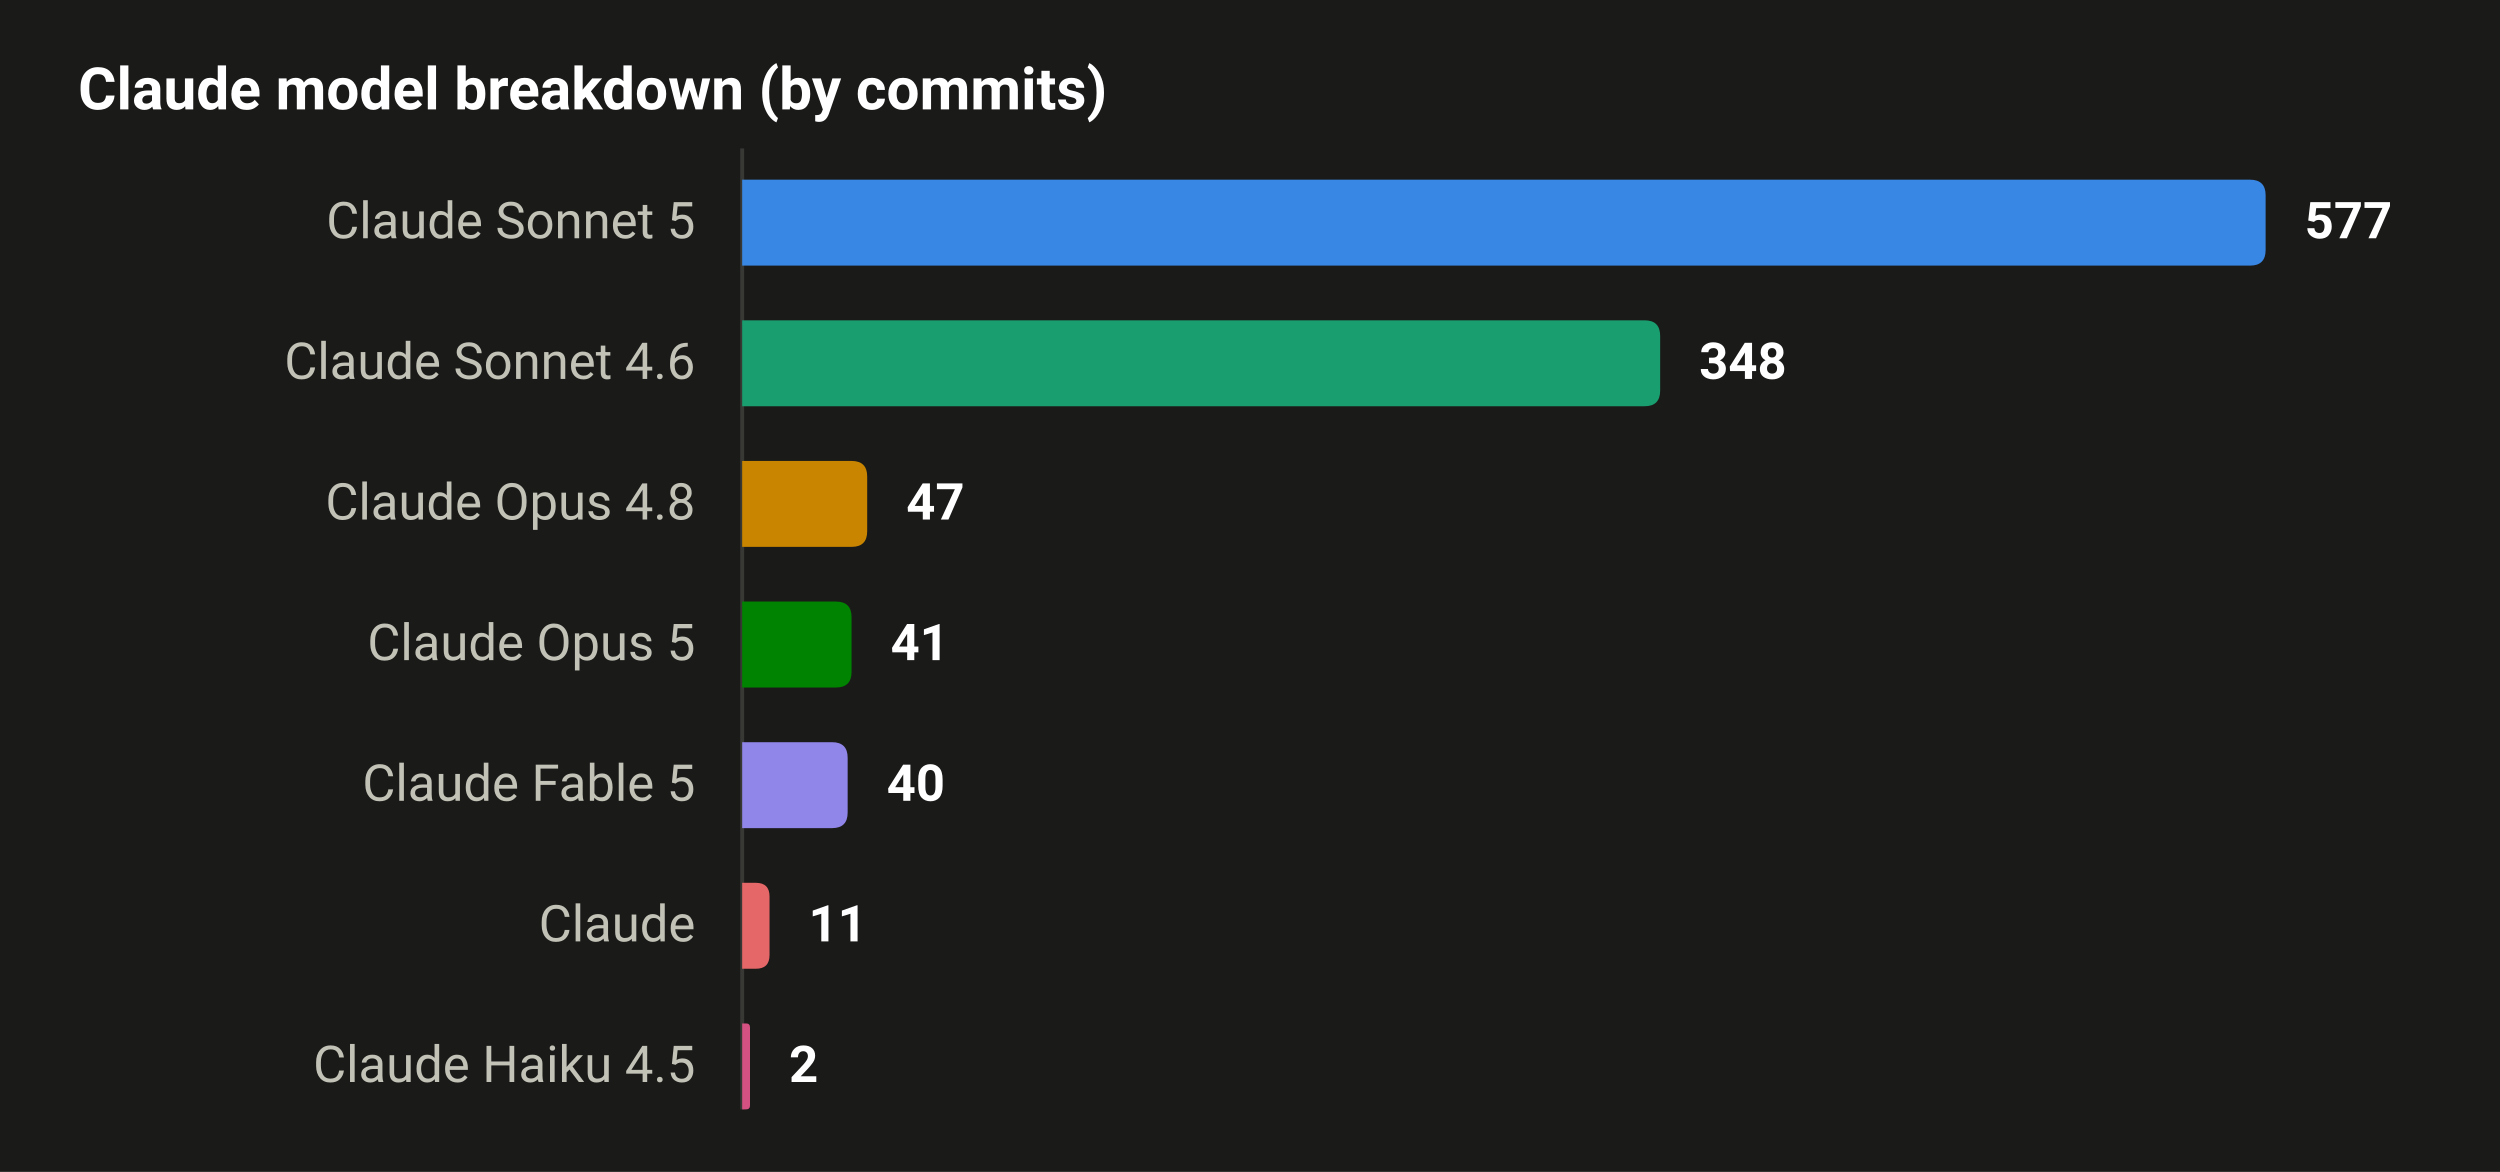
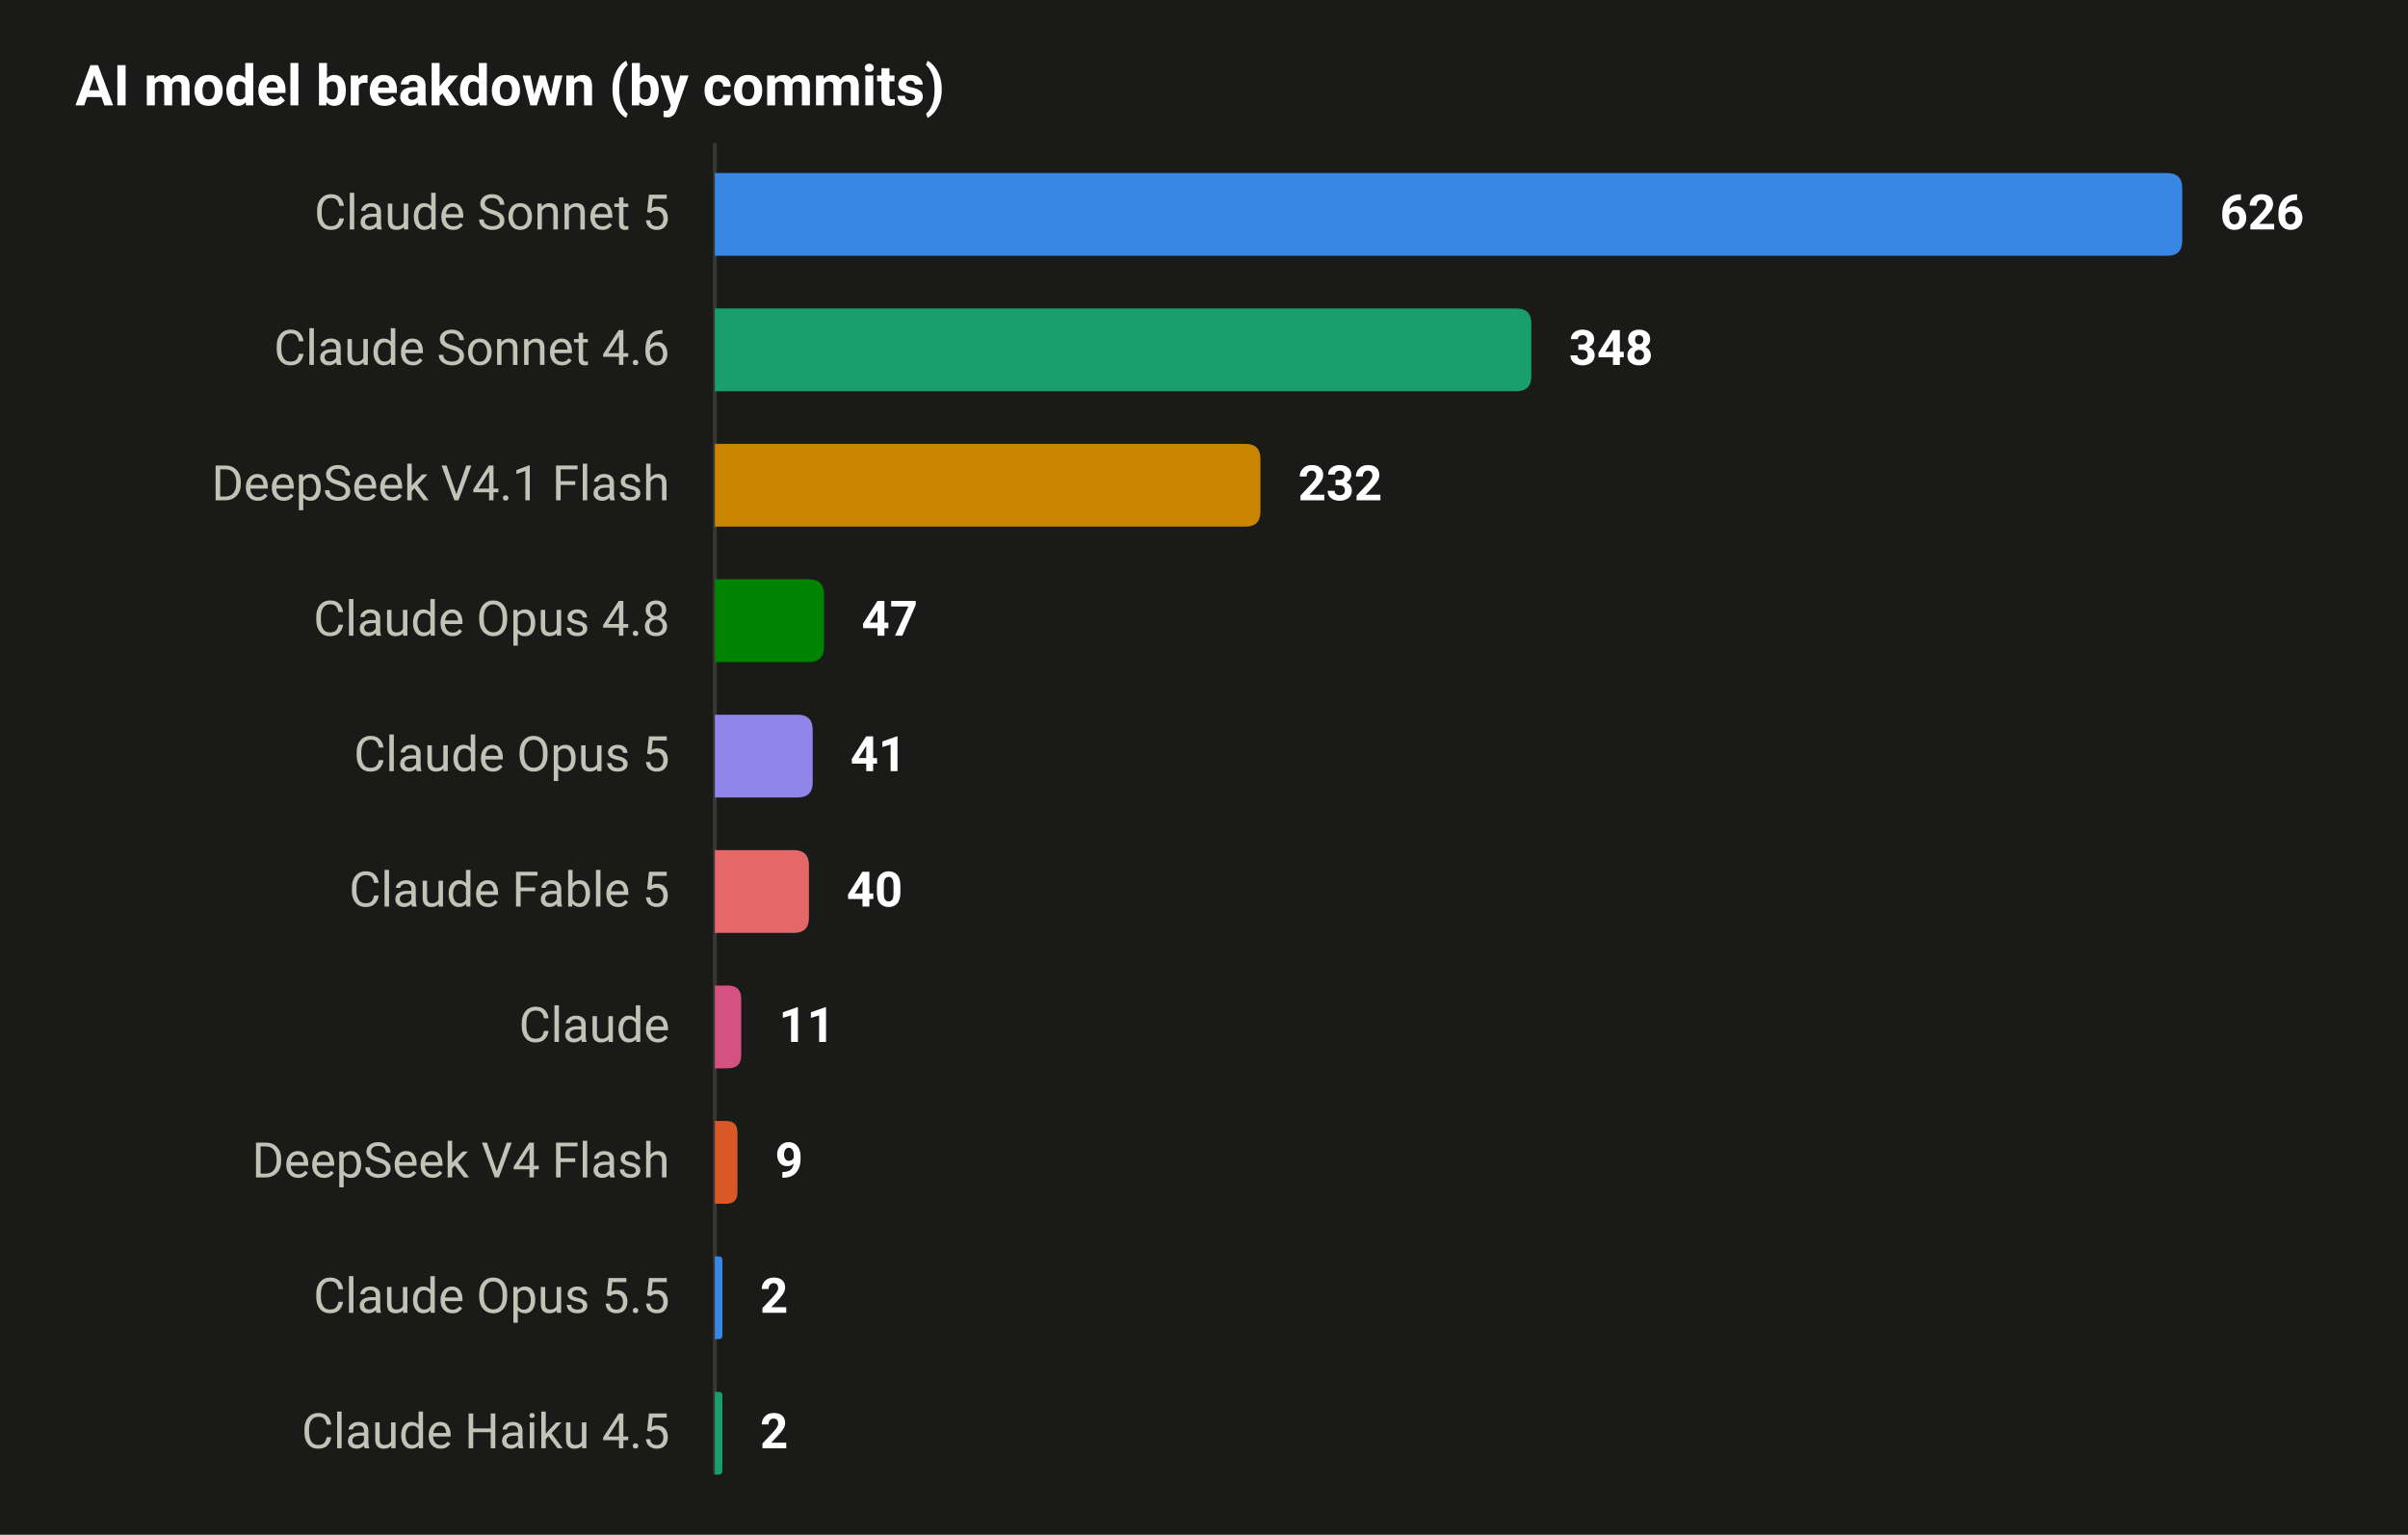
- <svg xmlns="http://www.w3.org/2000/svg" width="640" height="300" viewBox="0 0 640 300" font-family="-apple-system, BlinkMacSystemFont, 'Segoe UI', Roboto, Helvetica, Arial, sans-serif">
-   <rect width="640" height="300" fill="#1a1a19" />
-   <text x="20" y="28" fill="#ffffff" font-size="15" font-weight="600">Claude model breakdown (by commits)</text>
-   <line x1="190" y1="38" x2="190" y2="284" stroke="#383835" stroke-width="1" />
+ <svg xmlns="http://www.w3.org/2000/svg" width="640" height="408" viewBox="0 0 640 408" font-family="-apple-system, BlinkMacSystemFont, 'Segoe UI', Roboto, Helvetica, Arial, sans-serif">
+   <rect width="640" height="408" fill="#1a1a19" />
+   <text x="20" y="28" fill="#ffffff" font-size="15" font-weight="600">AI model breakdown (by commits)</text>
+   <line x1="190" y1="38" x2="190" y2="392" stroke="#383835" stroke-width="1" />
  <text x="178" y="61" fill="#c3c2b7" font-size="13" text-anchor="end">Claude Sonnet 5</text>
  <path d="M190,46 H576 Q580,46 580,50 V64 Q580,68 576,68 H190 Z" fill="#3987e5" />
-   <text x="590" y="61" fill="#ffffff" font-size="13" font-weight="600">577</text>
+   <text x="590" y="61" fill="#ffffff" font-size="13" font-weight="600">626</text>
  <text x="178" y="97" fill="#c3c2b7" font-size="13" text-anchor="end">Claude Sonnet 4.6</text>
-   <path d="M190,82 H421 Q425,82 425,86 V100 Q425,104 421,104 H190 Z" fill="#199e70" />
-   <text x="435" y="97" fill="#ffffff" font-size="13" font-weight="600">348</text>
-   <text x="178" y="133" fill="#c3c2b7" font-size="13" text-anchor="end">Claude Opus 4.8</text>
-   <path d="M190,118 H218 Q222,118 222,122 V136 Q222,140 218,140 H190 Z" fill="#c98500" />
-   <text x="232" y="133" fill="#ffffff" font-size="13" font-weight="600">47</text>
-   <text x="178" y="169" fill="#c3c2b7" font-size="13" text-anchor="end">Claude Opus 5</text>
-   <path d="M190,154 H214 Q218,154 218,158 V172 Q218,176 214,176 H190 Z" fill="#008300" />
-   <text x="228" y="169" fill="#ffffff" font-size="13" font-weight="600">41</text>
-   <text x="178" y="205" fill="#c3c2b7" font-size="13" text-anchor="end">Claude Fable 5</text>
-   <path d="M190,190 H213 Q217,190 217,194 V208 Q217,212 213,212 H190 Z" fill="#9085e9" />
-   <text x="227" y="205" fill="#ffffff" font-size="13" font-weight="600">40</text>
-   <text x="178" y="241" fill="#c3c2b7" font-size="13" text-anchor="end">Claude</text>
-   <path d="M190,226 H193.5 Q197,226 197,229.5 V244.5 Q197,248 193.5,248 H190 Z" fill="#e66767" />
-   <text x="207" y="241" fill="#ffffff" font-size="13" font-weight="600">11</text>
-   <text x="178" y="277" fill="#c3c2b7" font-size="13" text-anchor="end">Claude Haiku 4.5</text>
-   <path d="M190,262 H191 Q192,262 192,263 V283 Q192,284 191,284 H190 Z" fill="#d55181" />
-   <text x="202" y="277" fill="#ffffff" font-size="13" font-weight="600">2</text>
+   <path d="M190,82 H403 Q407,82 407,86 V100 Q407,104 403,104 H190 Z" fill="#199e70" />
+   <text x="417" y="97" fill="#ffffff" font-size="13" font-weight="600">348</text>
+   <text x="178" y="133" fill="#c3c2b7" font-size="13" text-anchor="end">DeepSeek V4.1 Flash</text>
+   <path d="M190,118 H331 Q335,118 335,122 V136 Q335,140 331,140 H190 Z" fill="#c98500" />
+   <text x="345" y="133" fill="#ffffff" font-size="13" font-weight="600">232</text>
+   <text x="178" y="169" fill="#c3c2b7" font-size="13" text-anchor="end">Claude Opus 4.8</text>
+   <path d="M190,154 H215 Q219,154 219,158 V172 Q219,176 215,176 H190 Z" fill="#008300" />
+   <text x="229" y="169" fill="#ffffff" font-size="13" font-weight="600">47</text>
+   <text x="178" y="205" fill="#c3c2b7" font-size="13" text-anchor="end">Claude Opus 5</text>
+   <path d="M190,190 H212 Q216,190 216,194 V208 Q216,212 212,212 H190 Z" fill="#9085e9" />
+   <text x="226" y="205" fill="#ffffff" font-size="13" font-weight="600">41</text>
+   <text x="178" y="241" fill="#c3c2b7" font-size="13" text-anchor="end">Claude Fable 5</text>
+   <path d="M190,226 H211 Q215,226 215,230 V244 Q215,248 211,248 H190 Z" fill="#e66767" />
+   <text x="225" y="241" fill="#ffffff" font-size="13" font-weight="600">40</text>
+   <text x="178" y="277" fill="#c3c2b7" font-size="13" text-anchor="end">Claude</text>
+   <path d="M190,262 H193.5 Q197,262 197,265.5 V280.5 Q197,284 193.5,284 H190 Z" fill="#d55181" />
+   <text x="207" y="277" fill="#ffffff" font-size="13" font-weight="600">11</text>
+   <text x="178" y="313" fill="#c3c2b7" font-size="13" text-anchor="end">DeepSeek V4 Flash</text>
+   <path d="M190,298 H193 Q196,298 196,301 V317 Q196,320 193,320 H190 Z" fill="#d95926" />
+   <text x="206" y="313" fill="#ffffff" font-size="13" font-weight="600">9</text>
+   <text x="178" y="349" fill="#c3c2b7" font-size="13" text-anchor="end">Claude Opus 5.5</text>
+   <path d="M190,334 H191 Q192,334 192,335 V355 Q192,356 191,356 H190 Z" fill="#3987e5" />
+   <text x="202" y="349" fill="#ffffff" font-size="13" font-weight="600">2</text>
+   <text x="178" y="385" fill="#c3c2b7" font-size="13" text-anchor="end">Claude Haiku 4.5</text>
+   <path d="M190,370 H191 Q192,370 192,371 V391 Q192,392 191,392 H190 Z" fill="#199e70" />
+   <text x="202" y="385" fill="#ffffff" font-size="13" font-weight="600">2</text>
</svg>
